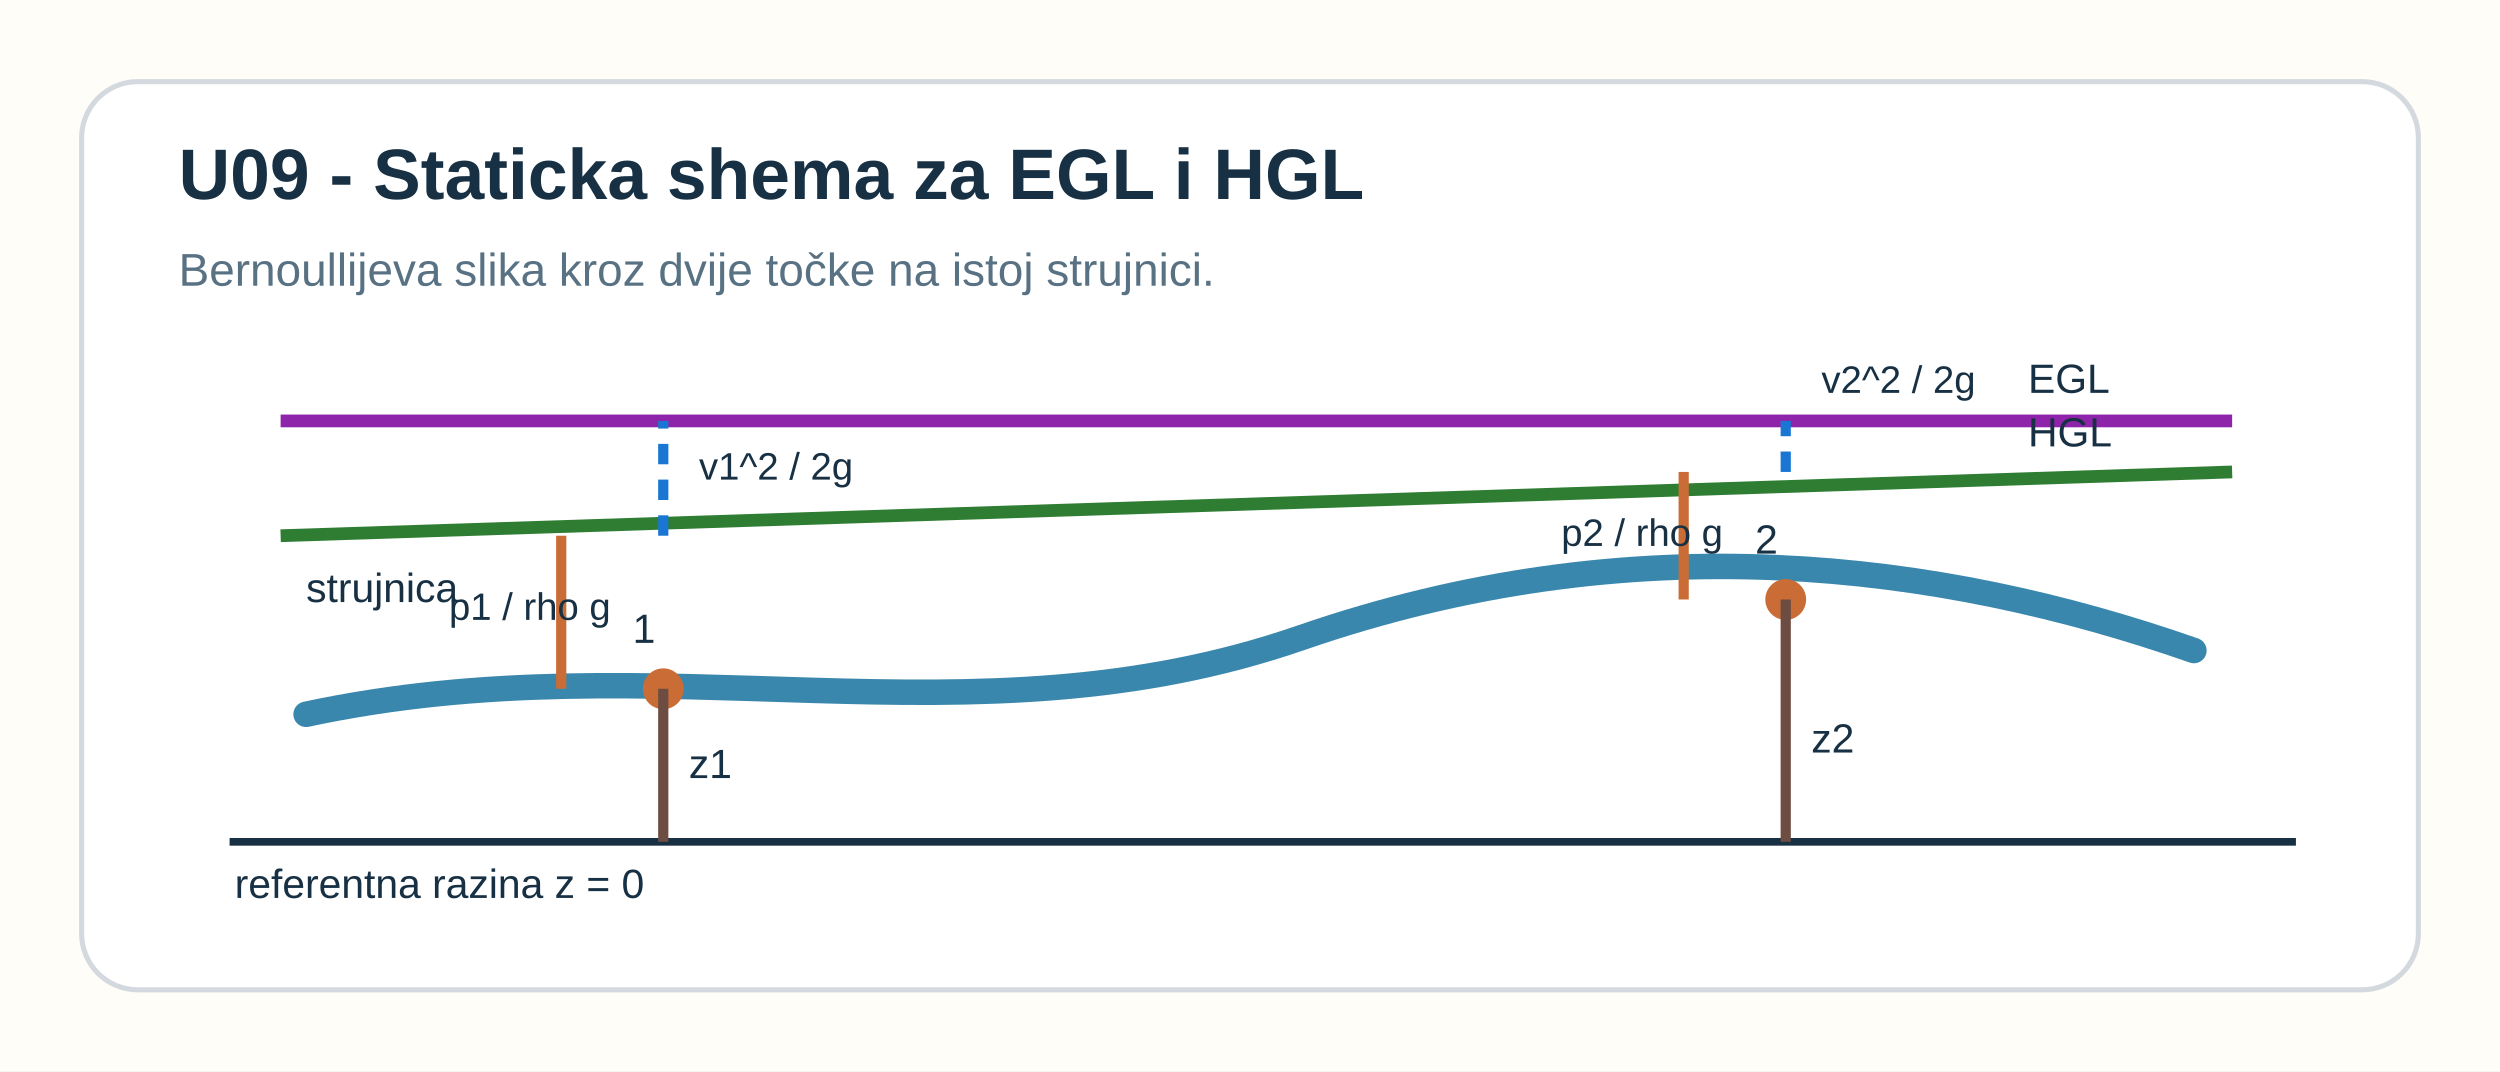
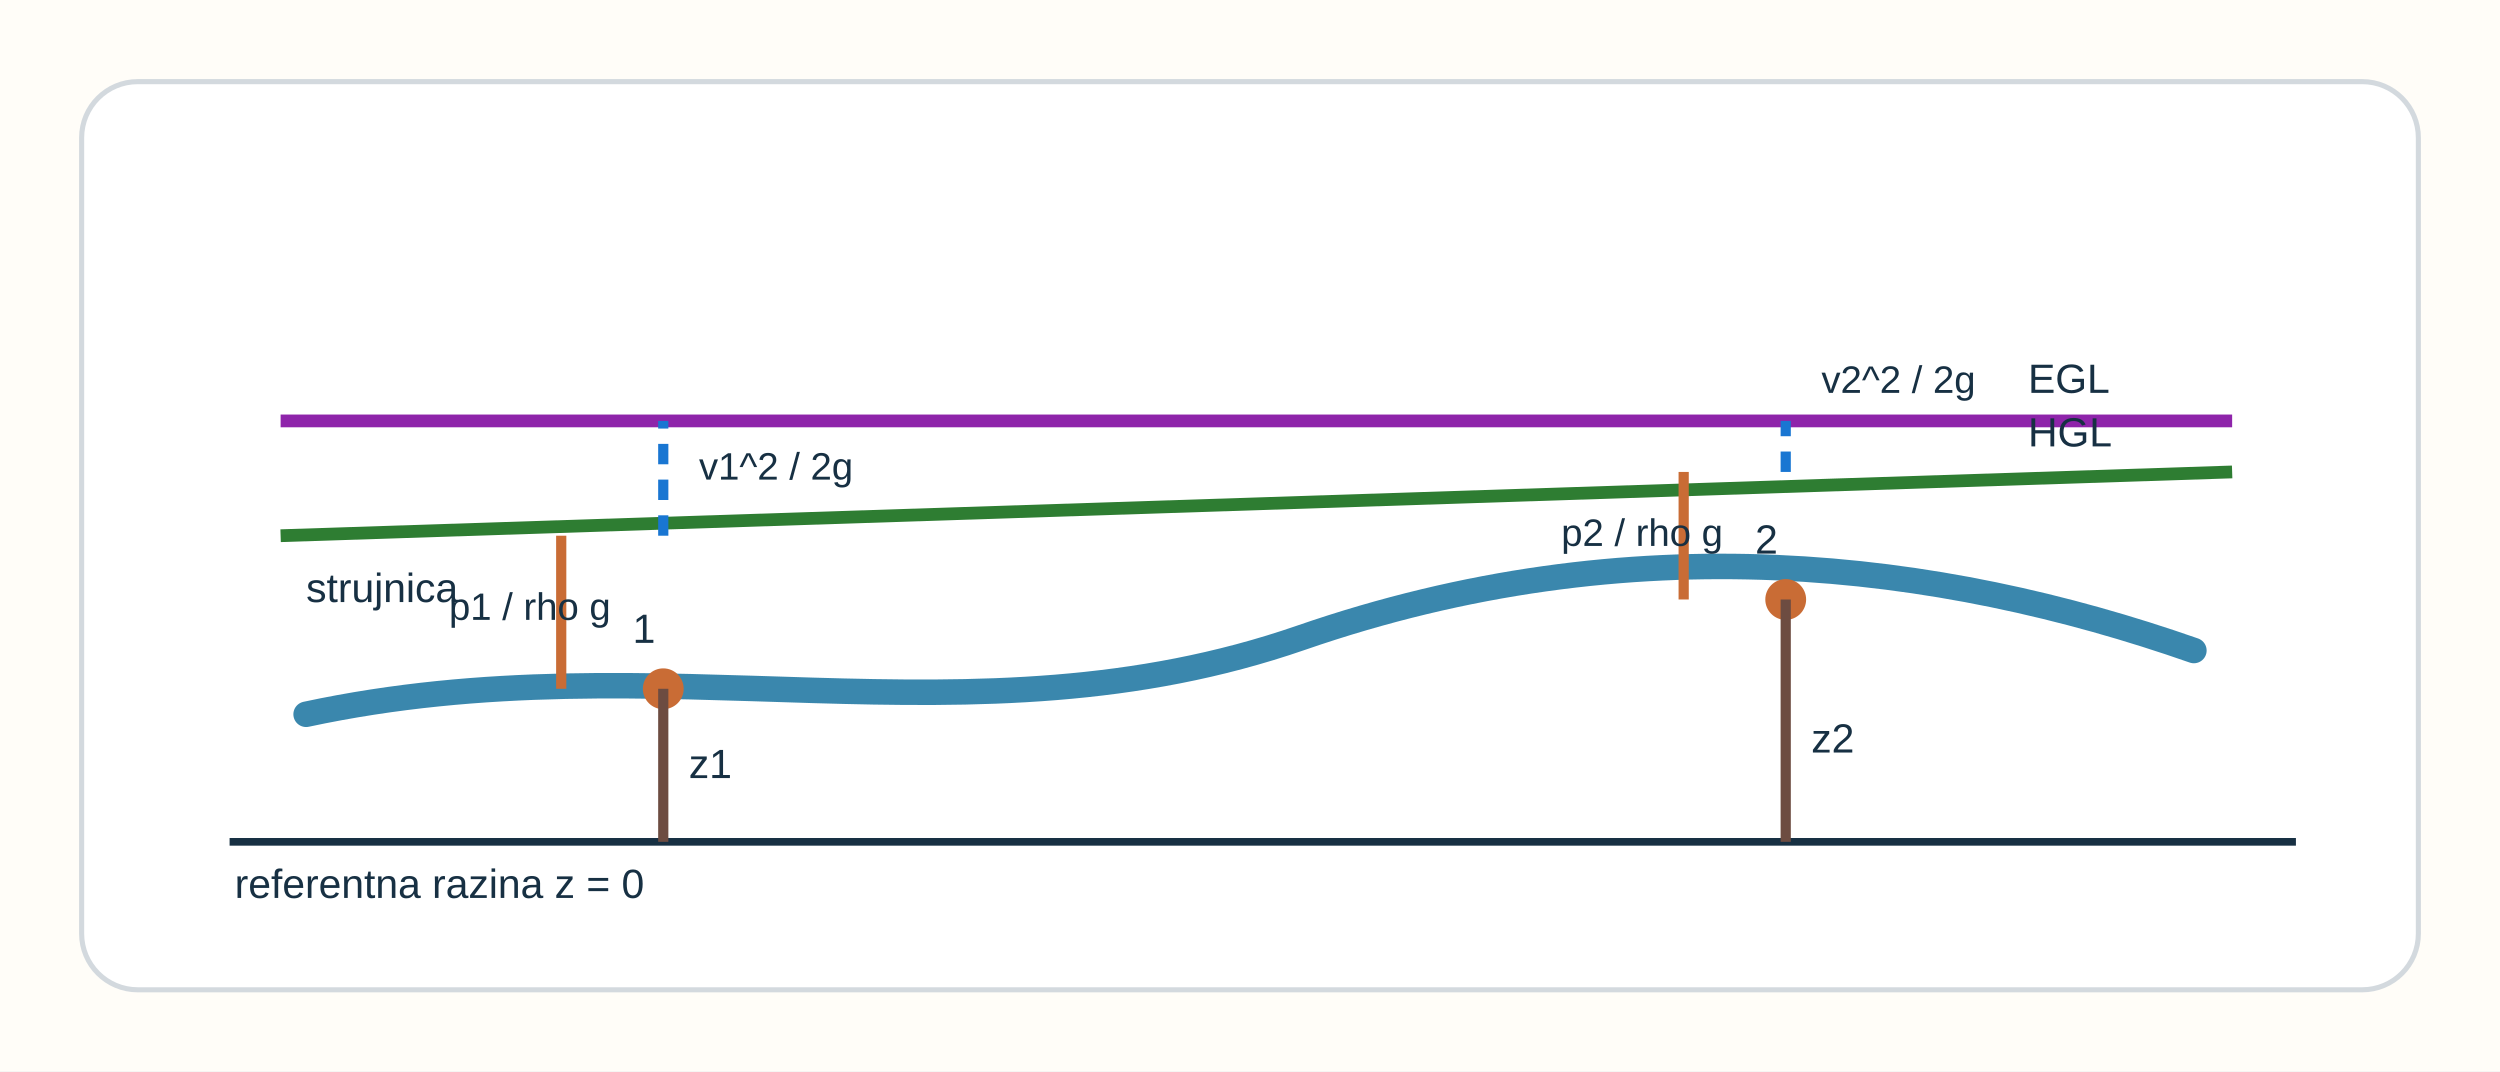
- <svg xmlns="http://www.w3.org/2000/svg" width="980" height="420" viewBox="0 0 980 420" role="img" aria-labelledby="title desc">
+ <svg xmlns="http://www.w3.org/2000/svg" width="980" height="420" viewBox="0 0 980 420" role="img" aria-labelledby="u09ehs_title u09ehs_desc" preserveAspectRatio="xMidYMid meet" style="display:block;width:100%;max-width:980px;height:auto;">
  <rect width="980" height="420" fill="#fffdf8" />
  <rect x="32" y="32" width="916" height="356" rx="22" fill="#ffffff" stroke="#d3d9de" stroke-width="2" />
-   <text x="70" y="78" font-family="Segoe UI, Arial, sans-serif" font-size="28" font-weight="700" fill="#173043">U09 - Staticka shema za EGL i HGL</text>
-   <text x="70" y="112" font-family="Segoe UI, Arial, sans-serif" font-size="18" fill="#587183">Bernoullijeva slika kroz dvije točke na istoj strujnici.</text>
  <line x1="90" y1="330" x2="900" y2="330" stroke="#173043" stroke-width="3" />
-   <text x="92" y="352" font-family="Segoe UI, Arial, sans-serif" font-size="16" fill="#173043">referentna razina z = 0</text>
+   <text x="92" y="352" font-family="'Segoe UI',Arial,sans-serif" font-size="16" fill="#173043">referentna razina z = 0</text>
  <path d="M120 280 C260 250, 380 295, 510 250 S760 220, 860 255" fill="none" stroke="#3a87ad" stroke-width="10" stroke-linecap="round" />
-   <text x="120" y="236" font-family="Segoe UI, Arial, sans-serif" font-size="16" fill="#173043">strujnica</text>
+   <text x="120" y="236" font-family="'Segoe UI',Arial,sans-serif" font-size="16" fill="#173043">strujnica</text>
  <circle cx="260" cy="270" r="8" fill="#c96c35" />
  <circle cx="700" cy="235" r="8" fill="#c96c35" />
-   <text x="248" y="252" font-family="Segoe UI, Arial, sans-serif" font-size="16" fill="#173043">1</text>
-   <text x="688" y="217" font-family="Segoe UI, Arial, sans-serif" font-size="16" fill="#173043">2</text>
+   <text x="248" y="252" font-family="'Segoe UI',Arial,sans-serif" font-size="16" fill="#173043">1</text>
+   <text x="688" y="217" font-family="'Segoe UI',Arial,sans-serif" font-size="16" fill="#173043">2</text>
  <line x1="260" y1="330" x2="260" y2="270" stroke="#6d4c41" stroke-width="4" />
  <line x1="700" y1="330" x2="700" y2="235" stroke="#6d4c41" stroke-width="4" />
-   <text x="270" y="305" font-family="Segoe UI, Arial, sans-serif" font-size="16" fill="#173043">z1</text>
-   <text x="710" y="295" font-family="Segoe UI, Arial, sans-serif" font-size="16" fill="#173043">z2</text>
+   <text x="270" y="305" font-family="'Segoe UI',Arial,sans-serif" font-size="16" fill="#173043">z1</text>
+   <text x="710" y="295" font-family="'Segoe UI',Arial,sans-serif" font-size="16" fill="#173043">z2</text>
  <line x1="110" y1="165" x2="875" y2="165" stroke="#8e24aa" stroke-width="5" />
-   <text x="795" y="154" font-family="Segoe UI, Arial, sans-serif" font-size="16" fill="#173043">EGL</text>
+   <text x="795" y="154" font-family="'Segoe UI',Arial,sans-serif" font-size="16" fill="#173043">EGL</text>
  <line x1="110" y1="210" x2="875" y2="185" stroke="#2e7d32" stroke-width="5" />
-   <text x="795" y="175" font-family="Segoe UI, Arial, sans-serif" font-size="16" fill="#173043">HGL</text>
+   <text x="795" y="175" font-family="'Segoe UI',Arial,sans-serif" font-size="16" fill="#173043">HGL</text>
  <line x1="260" y1="210" x2="260" y2="165" stroke="#1976d2" stroke-width="4" stroke-dasharray="8 6" />
  <line x1="700" y1="185" x2="700" y2="165" stroke="#1976d2" stroke-width="4" stroke-dasharray="8 6" />
-   <text x="274" y="188" font-family="Segoe UI, Arial, sans-serif" font-size="15" fill="#173043">v1^2 / 2g</text>
-   <text x="714" y="154" font-family="Segoe UI, Arial, sans-serif" font-size="15" fill="#173043">v2^2 / 2g</text>
+   <text x="274" y="188" font-family="'Segoe UI',Arial,sans-serif" font-size="15" fill="#173043">v1^2 / 2g</text>
+   <text x="714" y="154" font-family="'Segoe UI',Arial,sans-serif" font-size="15" fill="#173043">v2^2 / 2g</text>
  <line x1="220" y1="270" x2="220" y2="210" stroke="#c96c35" stroke-width="4" />
  <line x1="660" y1="235" x2="660" y2="185" stroke="#c96c35" stroke-width="4" />
-   <text x="176" y="243" font-family="Segoe UI, Arial, sans-serif" font-size="15" fill="#173043">p1 / rho g</text>
-   <text x="612" y="214" font-family="Segoe UI, Arial, sans-serif" font-size="15" fill="#173043">p2 / rho g</text>
+   <text x="176" y="243" font-family="'Segoe UI',Arial,sans-serif" font-size="15" fill="#173043">p1 / rho g</text>
+   <text x="612" y="214" font-family="'Segoe UI',Arial,sans-serif" font-size="15" fill="#173043">p2 / rho g</text>
</svg>
